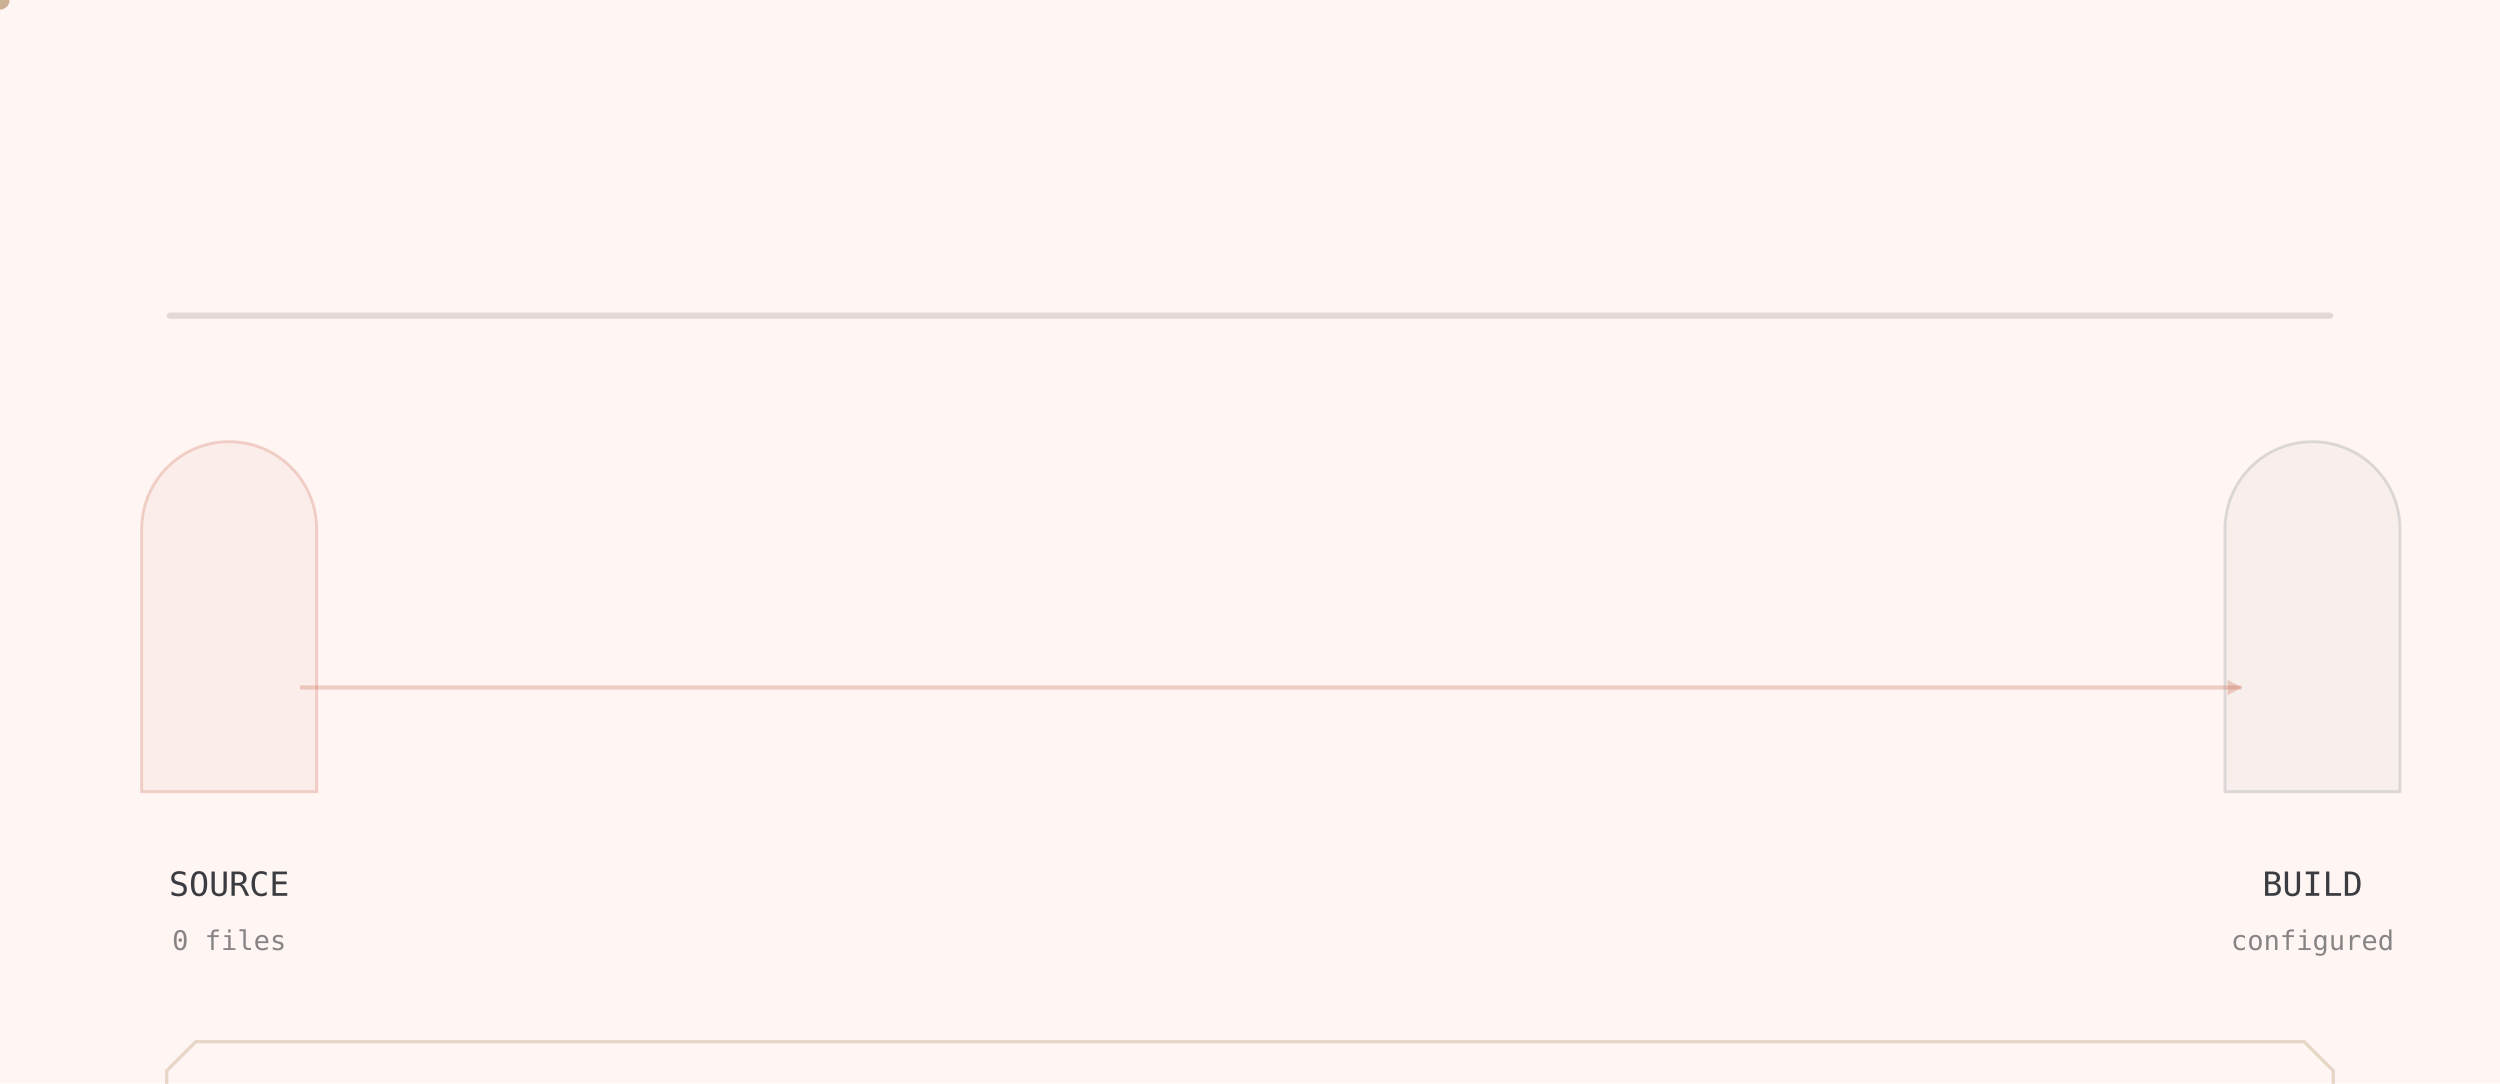
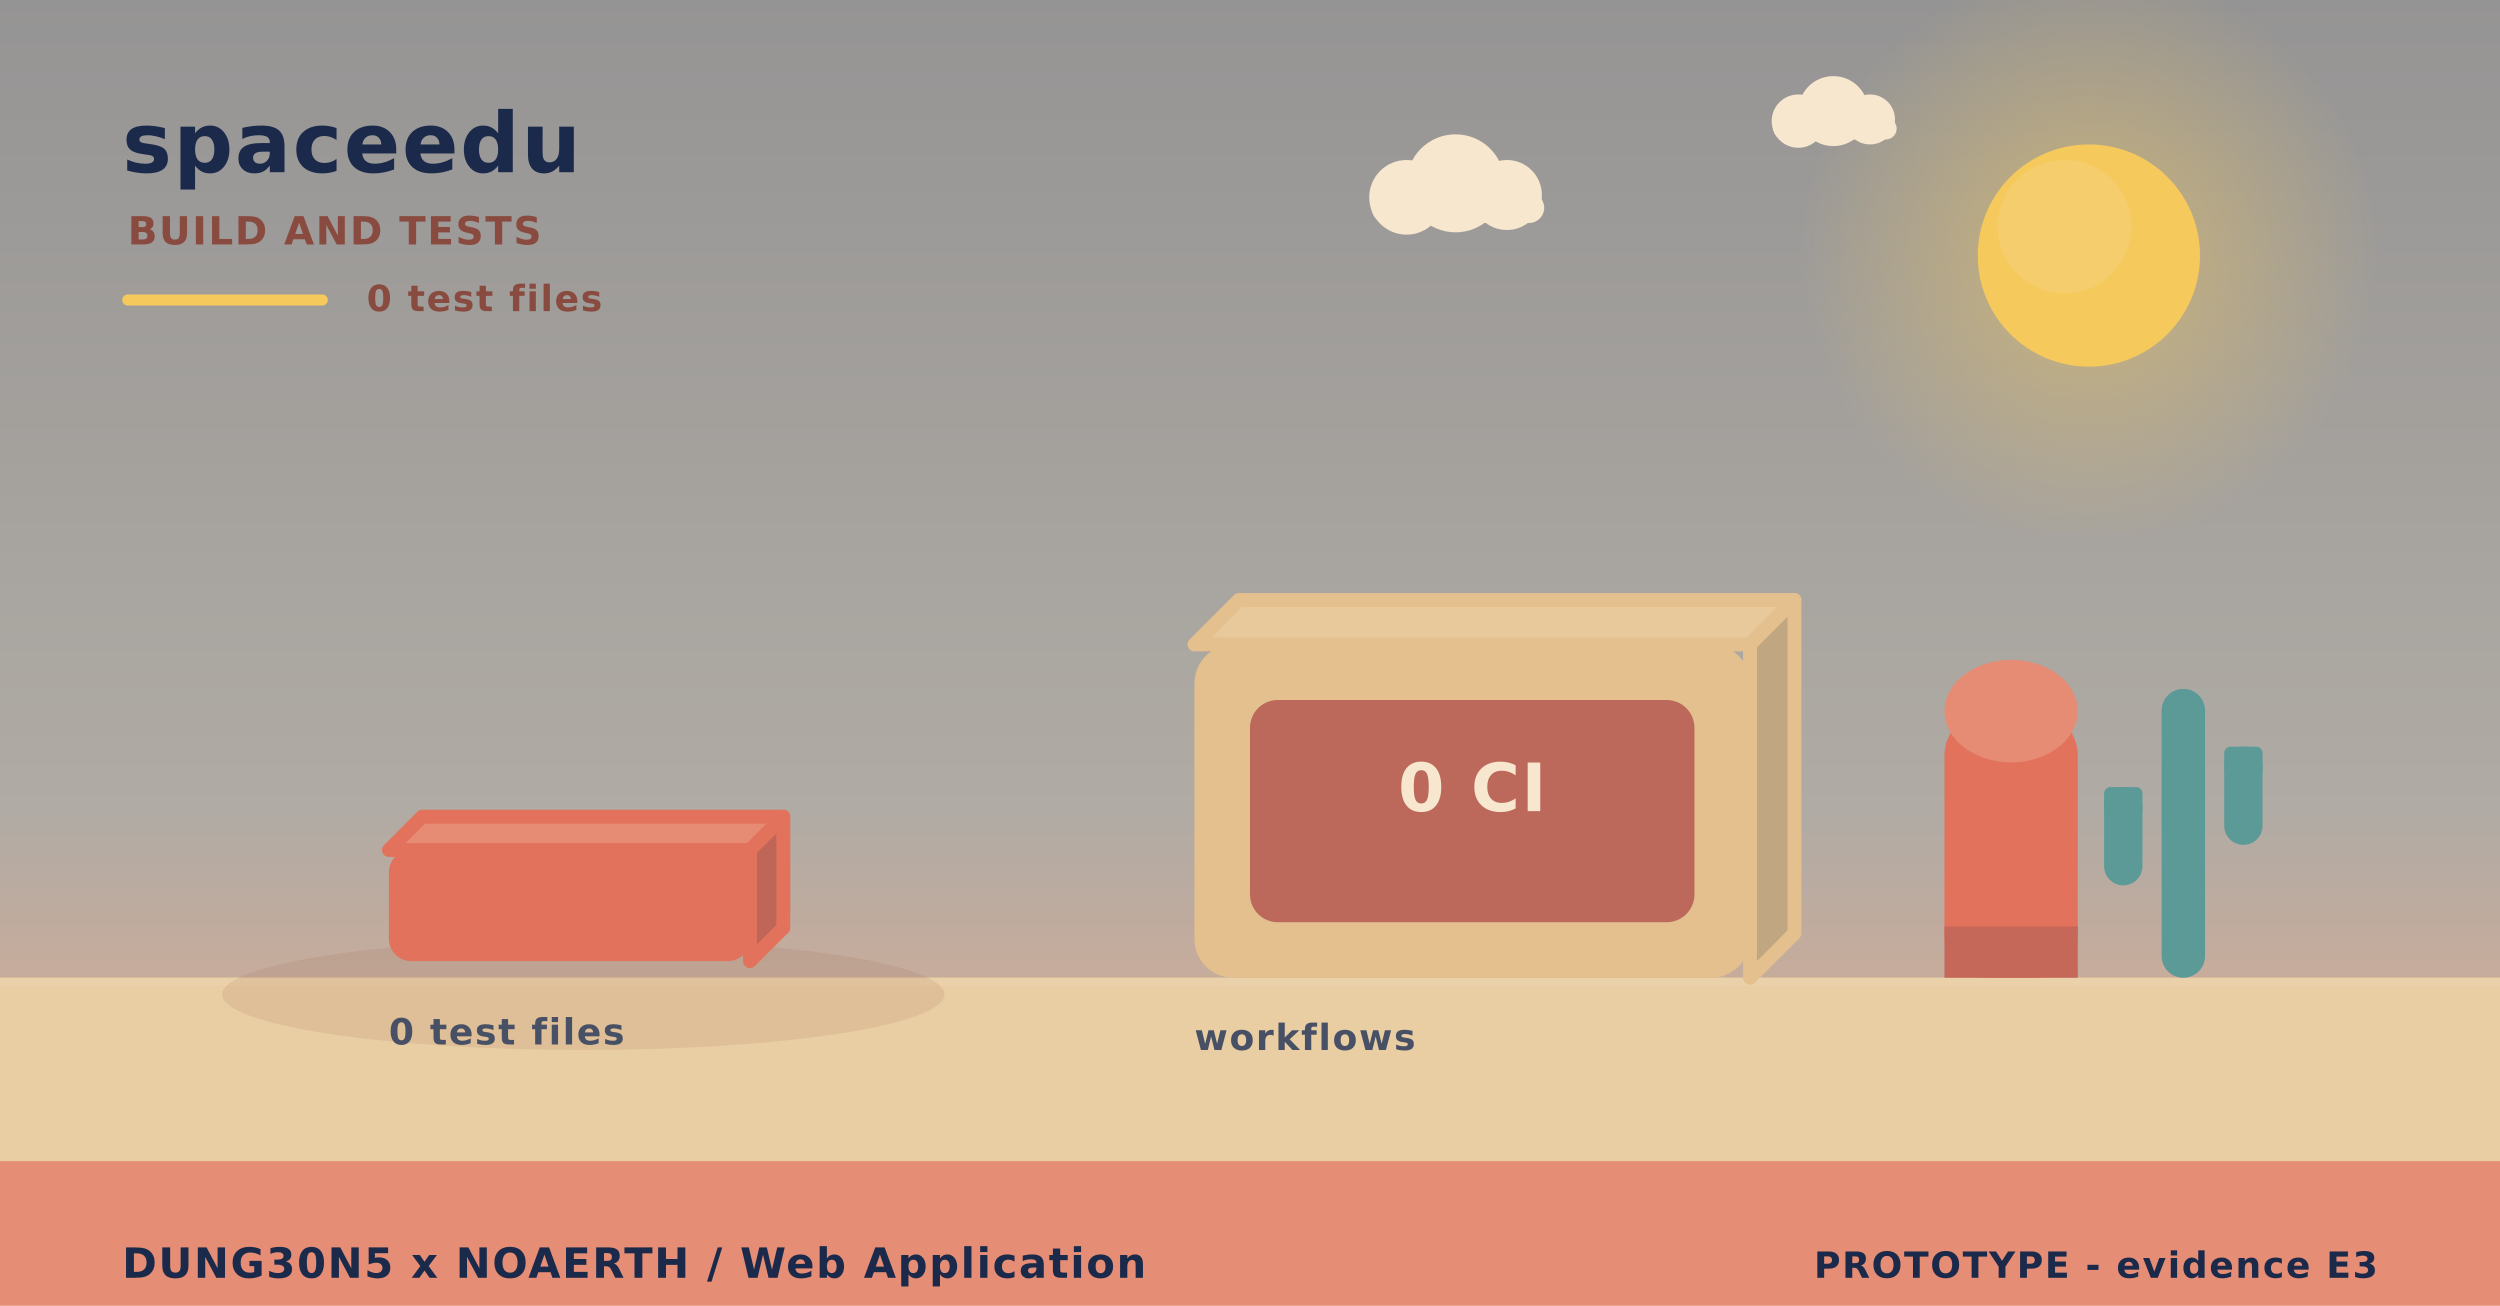
- <svg xmlns="http://www.w3.org/2000/svg" viewBox="0 0 1200 520" width="1200" height="520" role="img" aria-label="spaceedu build evidence">
-   <rect width="1200" height="520" fill="#fff5f2" />
-   <defs>
-     <linearGradient id="gb" x1="0" y1="0" x2="1" y2="1">
-       <stop offset="0%" stop-color="#c75f48" />
-       <stop offset="100%" stop-color="#78818a" />
-     </linearGradient>
-   </defs>
-   <rect x="80.00" y="150.00" width="1040.00" height="3.00" rx="2.00" fill="rgba(37,40,46,0.140)" opacity="1.00" />
-   <path d="M68.00,380.00 L68.00,254.00 A42.00,42.00 0 0 1 152.00,254.00 L152.00,380.00 Z" fill="rgba(199,95,72,0.100)" opacity="0.55" stroke="rgba(199,95,72,0.450)" stroke-width="1.4" />
-   <polygon points="-192.26,189.00 -136.83,221.00 -136.83,157.00 -192.26,125.00" fill="#736150" opacity="0.95" />
-   <polygon points="-247.68,221.00 -192.26,253.00 -192.26,189.00 -247.68,157.00" fill="#5e656c" opacity="0.95" />
-   <polygon points="-192.26,125.00 -136.83,157.00 -192.26,189.00 -247.68,157.00" fill="#c75f48" opacity="0.95" />
-   <text x="110" y="430" font-family="ui-monospace,Menlo,monospace" font-size="16" fill="rgba(37,40,46,0.900)" text-anchor="middle">SOURCE</text>
-   <text x="110" y="456" font-family="ui-monospace,Menlo,monospace" font-size="13" fill="rgba(37,40,46,0.550)" text-anchor="middle">0 files</text>
-   <path d="M1068.00,380.00 L1068.00,254.00 A42.00,42.00 0 0 1 1152.00,254.00 L1152.00,380.00 Z" fill="rgba(120,129,138,0.100)" opacity="0.55" stroke="rgba(120,129,138,0.450)" stroke-width="1.4" />
-   <polygon points="673.77,689.00 729.19,721.00 729.19,657.00 673.77,625.00" fill="#736150" opacity="0.95" />
-   <polygon points="618.34,721.00 673.77,753.00 673.77,689.00 618.34,657.00" fill="#5e656c" opacity="0.95" />
-   <polygon points="673.77,625.00 729.19,657.00 673.77,689.00 618.34,657.00" fill="#78818a" opacity="0.95" />
-   <text x="1110" y="430" font-family="ui-monospace,Menlo,monospace" font-size="16" fill="rgba(37,40,46,0.900)" text-anchor="middle">BUILD</text>
-   <text x="1110" y="456" font-family="ui-monospace,Menlo,monospace" font-size="13" fill="rgba(37,40,46,0.550)" text-anchor="middle">configured</text>
-   <line x1="144.00" y1="330.00" x2="1076.00" y2="330.00" stroke="rgba(199,95,72,0.500)" stroke-width="2.00" opacity="0.55" />
-   <polygon points="1076.00,330.00 1069.20,326.20 1069.20,333.80" fill="rgba(199,95,72,0.500)" opacity="0.55" />
-   <g opacity="0.9">
-     <circle cx="0.00" cy="0.00" r="4.60" fill="#c7a88a" opacity="1.00" />
-     <animateTransform attributeName="transform" type="translate" values="144.00,330.00 1076.00,330.00" dur="4.067s" begin="0.0s" repeatCount="indefinite" />
-     <animateTransform attributeName="transform" type="translate" values="1076.00,330.00 144.00,330.00" dur="4.067s" begin="2.033s" repeatCount="indefinite" />
+ <svg xmlns="http://www.w3.org/2000/svg" width="900" height="470" viewBox="0 0 900 470" role="img" aria-label="spaceedu - how it is verified">
+   <linearGradient id="skyb" x1="0" y1="0" x2="0" y2="1">
+     <stop offset="0" stop-color="#959494" />
+     <stop offset="0.62" stop-color="#b0aba4" />
+     <stop offset="1" stop-color="#f3ad8a" />
+   </linearGradient>
+   <rect width="900" height="470" fill="url(#skyb)" />
+   <radialGradient id="sunb">
+     <stop offset="0.35" stop-color="#f5c95c" stop-opacity="0.34" />
+     <stop offset="1" stop-color="#f5c95c" stop-opacity="0" />
+   </radialGradient>
+   <circle cx="752" cy="92" r="104" fill="url(#sunb)" />
+   <circle cx="752" cy="92" r="40" fill="#f5c95c" />
+   <circle cx="743.2" cy="81.6" r="24" fill="#f5d27e" opacity="0.5" />
+   <g>
+     <circle cx="524" cy="66" r="17.64" fill="#f6e7ce" />
+     <circle cx="506.36" cy="71.04" r="13.44" fill="#f6e7ce" />
+     <circle cx="542.48" cy="70.2" r="12.6" fill="#f6e7ce" />
+     <rect x="493.76" y="69.36" width="62.16" height="10.92" rx="5.46" fill="#f6e7ce" />
+     <animateTransform attributeName="transform" type="translate" values="0 0;24 0;0 0" dur="36s" begin="0s" repeatCount="indefinite" />
  </g>
-   <path d="M94.00,500.00 H1106.00 L1120.00,514.00 V546.00 L1106.00,560.00 H94.00 L80.00,546.00 V514.00 Z" fill="none" stroke="rgba(199,168,138,0.500)" stroke-width="1.60" opacity="0.80" />
-   <text x="600" y="536" font-family="ui-monospace,Menlo,monospace" font-size="16" fill="rgba(199,168,138,0.950)" text-anchor="middle">no test suite present in this repository — shown as measured, not implied</text>
+   <g>
+     <circle cx="660" cy="40" r="12.6" fill="#f6e7ce" />
+     <circle cx="647.4" cy="43.6" r="9.6" fill="#f6e7ce" />
+     <circle cx="673.2" cy="43" r="9" fill="#f6e7ce" />
+     <rect x="638.4" y="42.4" width="44.4" height="7.8" rx="3.9" fill="#f6e7ce" />
+     <animateTransform attributeName="transform" type="translate" values="0 0;-18 0;0 0" dur="46s" begin="3s" repeatCount="indefinite" />
+   </g>
+   <rect x="0" y="352" width="900" height="118" fill="#e9cda3" />
+   <rect x="0" y="352" width="900" height="3" fill="#ebd1a9" />
+   <text x="44" y="62" font-family="Verdana,DejaVu Sans,sans-serif" font-size="30" font-weight="700" letter-spacing="0.6" fill="#1b2a4a" text-anchor="start">spaceedu</text>
+   <text x="46" y="88" font-family="Verdana,DejaVu Sans,sans-serif" font-size="14" font-weight="700" letter-spacing="0.6" fill="#894b3f" text-anchor="start">BUILD AND TESTS</text>
+   <rect x="44" y="106" width="74" height="4" rx="2" fill="#f5c95c" />
+   <text x="132" y="112" font-family="Verdana,DejaVu Sans,sans-serif" font-size="13" font-weight="700" letter-spacing="0.6" fill="#894b3f" text-anchor="start">0 test files</text>
+   <ellipse cx="210" cy="358" rx="130" ry="20" fill="rgba(138,90,68,0.11)" />
+   <g>
+     <path d="M140,306 L270,306 L282,294 L152,294 Z" fill="#e68c74" stroke="#e2725b" stroke-width="5" stroke-linejoin="round" />
+     <path d="M270,306 L282,294 L282,334 L270,346 Z" fill="#c06658" stroke="#e2725b" stroke-width="5" stroke-linejoin="round" />
+     <rect x="140" y="306" width="130" height="40" rx="8" fill="#e2725b" />
+     <animateTransform attributeName="transform" type="translate" values="0 10;0 0" dur="0.8s" begin="0.5s" fill="freeze" />
+   </g>
+   <text x="140" y="376" font-family="Verdana,DejaVu Sans,sans-serif" font-size="13" font-weight="700" letter-spacing="0.6" fill="#475064" text-anchor="start">0 test files</text>
+   <path d="M430,232 L630,232 L646,216 L446,216 Z" fill="#e7c99b" stroke="#e3c08d" stroke-width="5" stroke-linejoin="round" />
+   <path d="M630,232 L646,216 L646,336 L630,352 Z" fill="#c1a682" stroke="#e3c08d" stroke-width="5" stroke-linejoin="round" />
+   <rect x="430" y="232" width="200" height="120" rx="14" fill="#e3c08d" />
+   <rect x="450" y="252" width="160" height="80" rx="10" fill="#ba6458" opacity="0.94" />
+   <text x="530" y="292" font-family="Verdana,DejaVu Sans,sans-serif" font-size="24" font-weight="700" letter-spacing="0.6" fill="#f6e7ce" text-anchor="middle">0 CI</text>
+   <text x="430" y="378" font-family="Verdana,DejaVu Sans,sans-serif" font-size="13" font-weight="700" letter-spacing="0.6" fill="#475064" text-anchor="start">workflows</text>
+   <rect x="700" y="256" width="48" height="96" rx="16" fill="#e2725b" />
+   <ellipse cx="724" cy="256" rx="24" ry="18.46" fill="#e68c74" />
+   <rect x="700" y="333.54" width="48" height="18.46" fill="#c66859" />
+   <rect x="778.18" y="248" width="15.64" height="104" rx="7.82" fill="#5b9a97" />
+   <rect x="757.48" y="283.36" width="13.8" height="35.36" rx="6.9" fill="#5b9a97" />
+   <rect x="757.48" y="283.36" width="13.8" height="10.4" rx="2.3" fill="#5b9a97" />
+   <rect x="800.72" y="268.8" width="13.8" height="35.36" rx="6.9" fill="#5b9a97" />
+   <rect x="800.72" y="268.8" width="13.8" height="10.4" rx="2.3" fill="#5b9a97" />
+   <rect x="0" y="418" width="900" height="52" rx="0" fill="#e68972" opacity="0.94" />
+   <text x="44" y="460" font-family="Verdana,DejaVu Sans,sans-serif" font-size="15" font-weight="700" letter-spacing="0.6" fill="#1b2a4a" text-anchor="start">DUNG30N5 x NOAERTH  /  Web Application</text>
+   <text x="856" y="460" font-family="Verdana,DejaVu Sans,sans-serif" font-size="13" font-weight="700" letter-spacing="0.6" fill="#1b2a4a" text-anchor="end">PROTOTYPE  -  evidence E3</text>
</svg>
